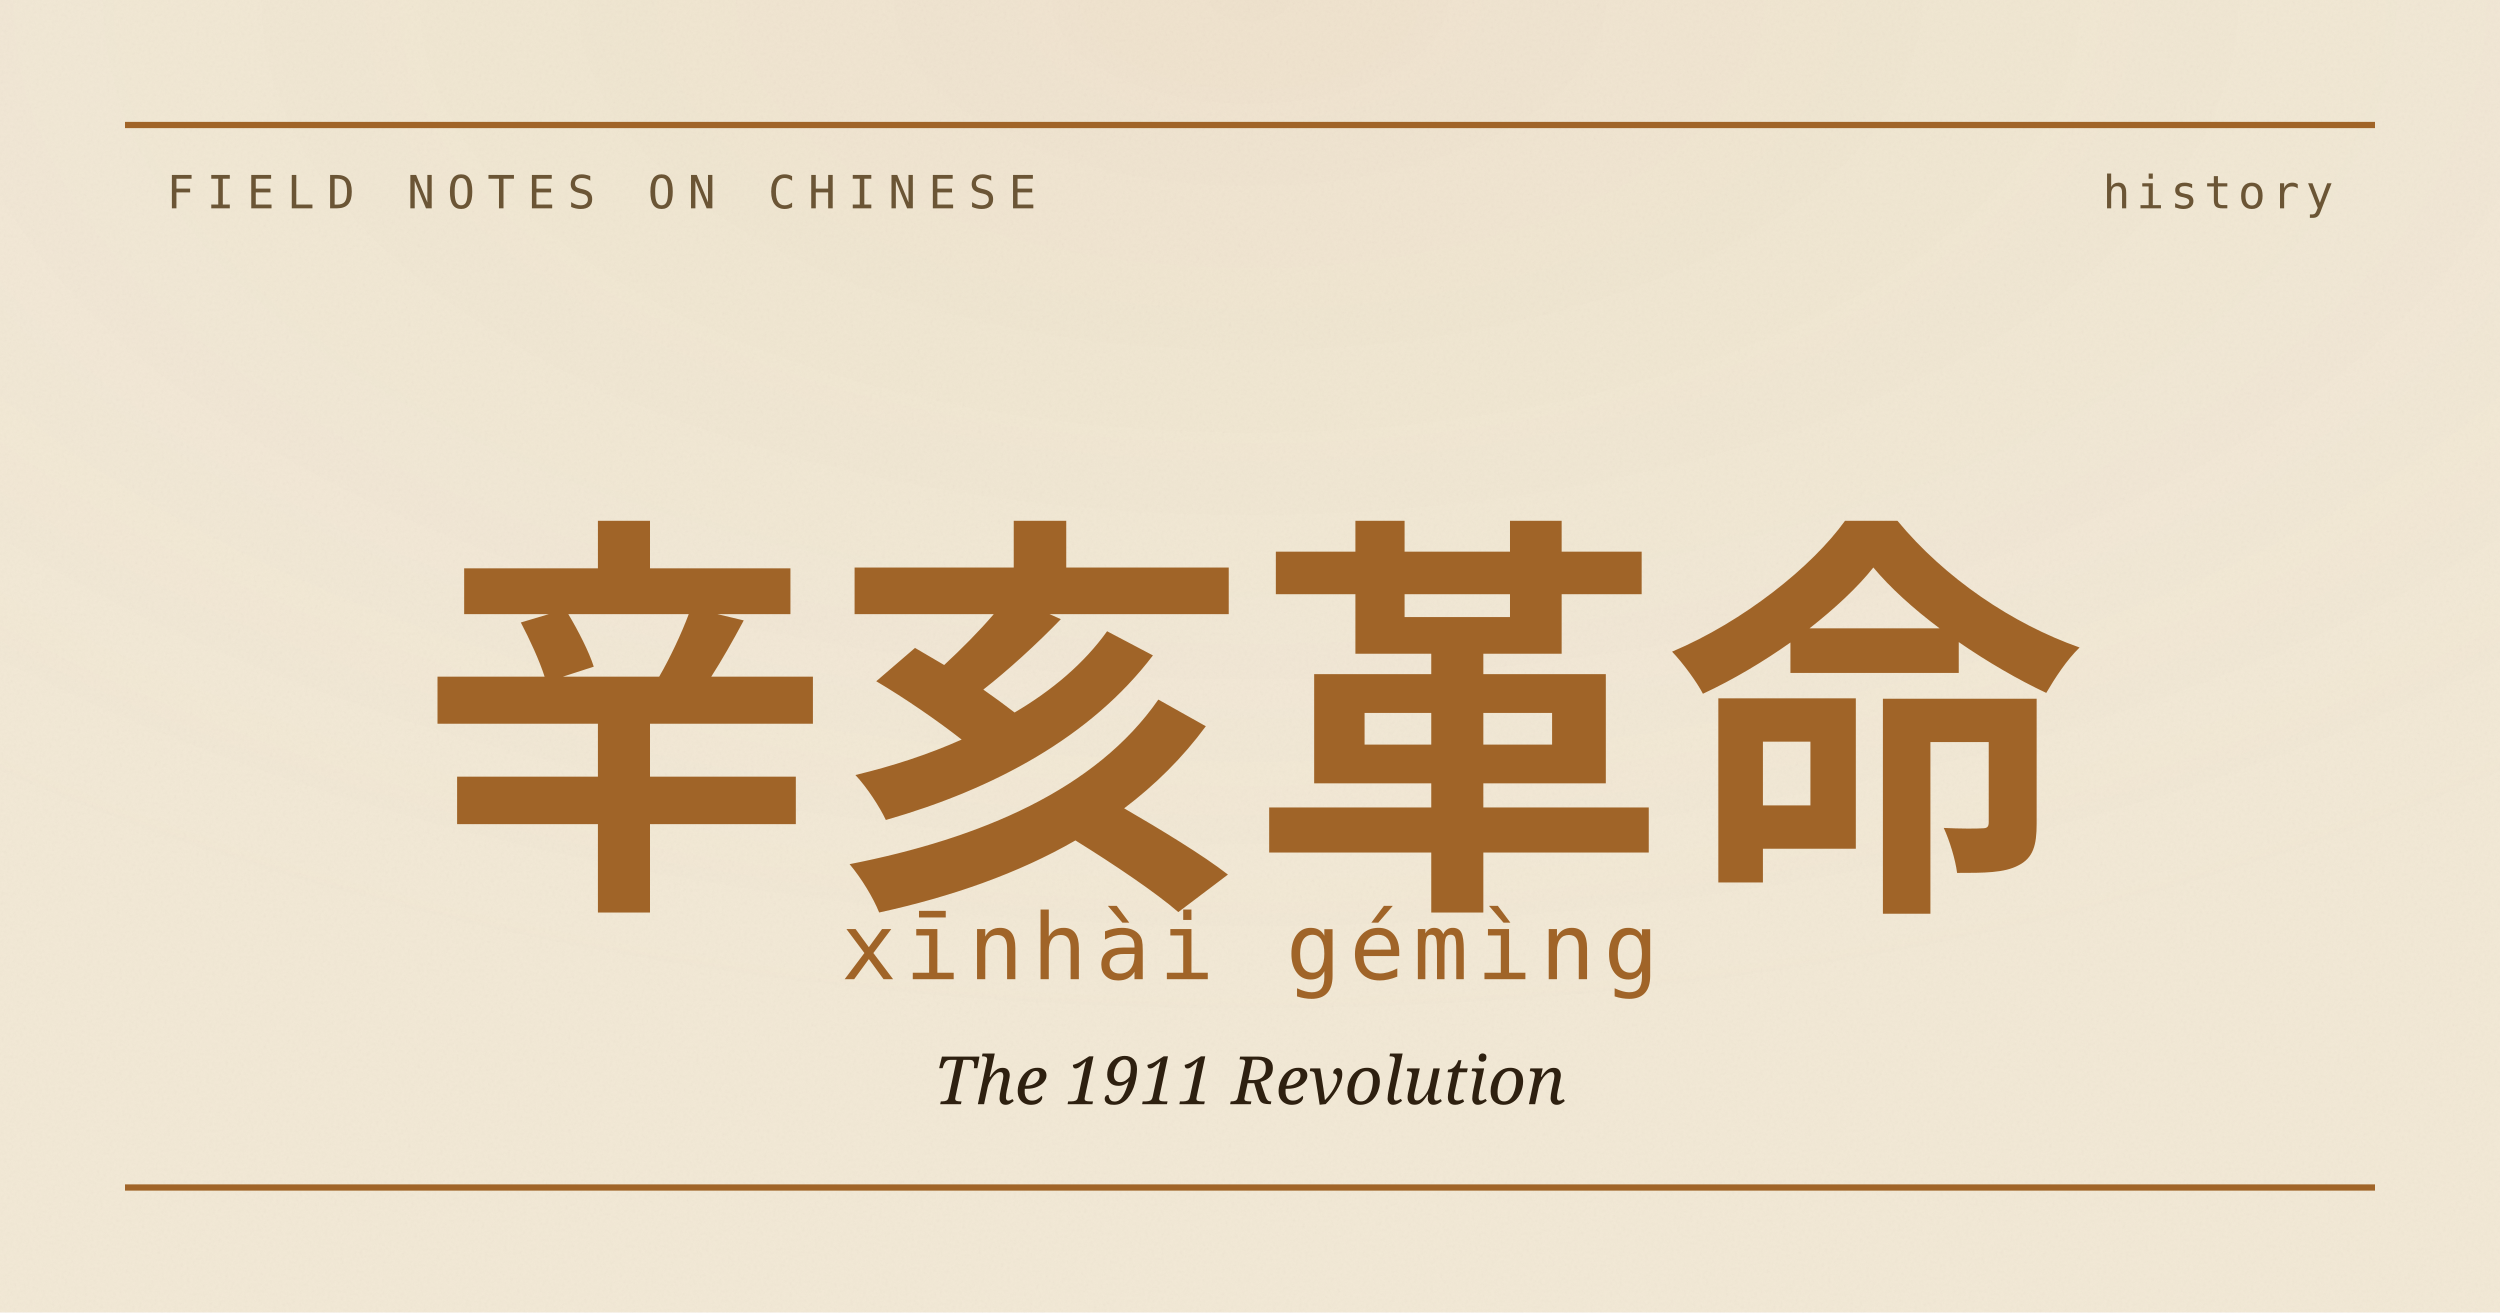
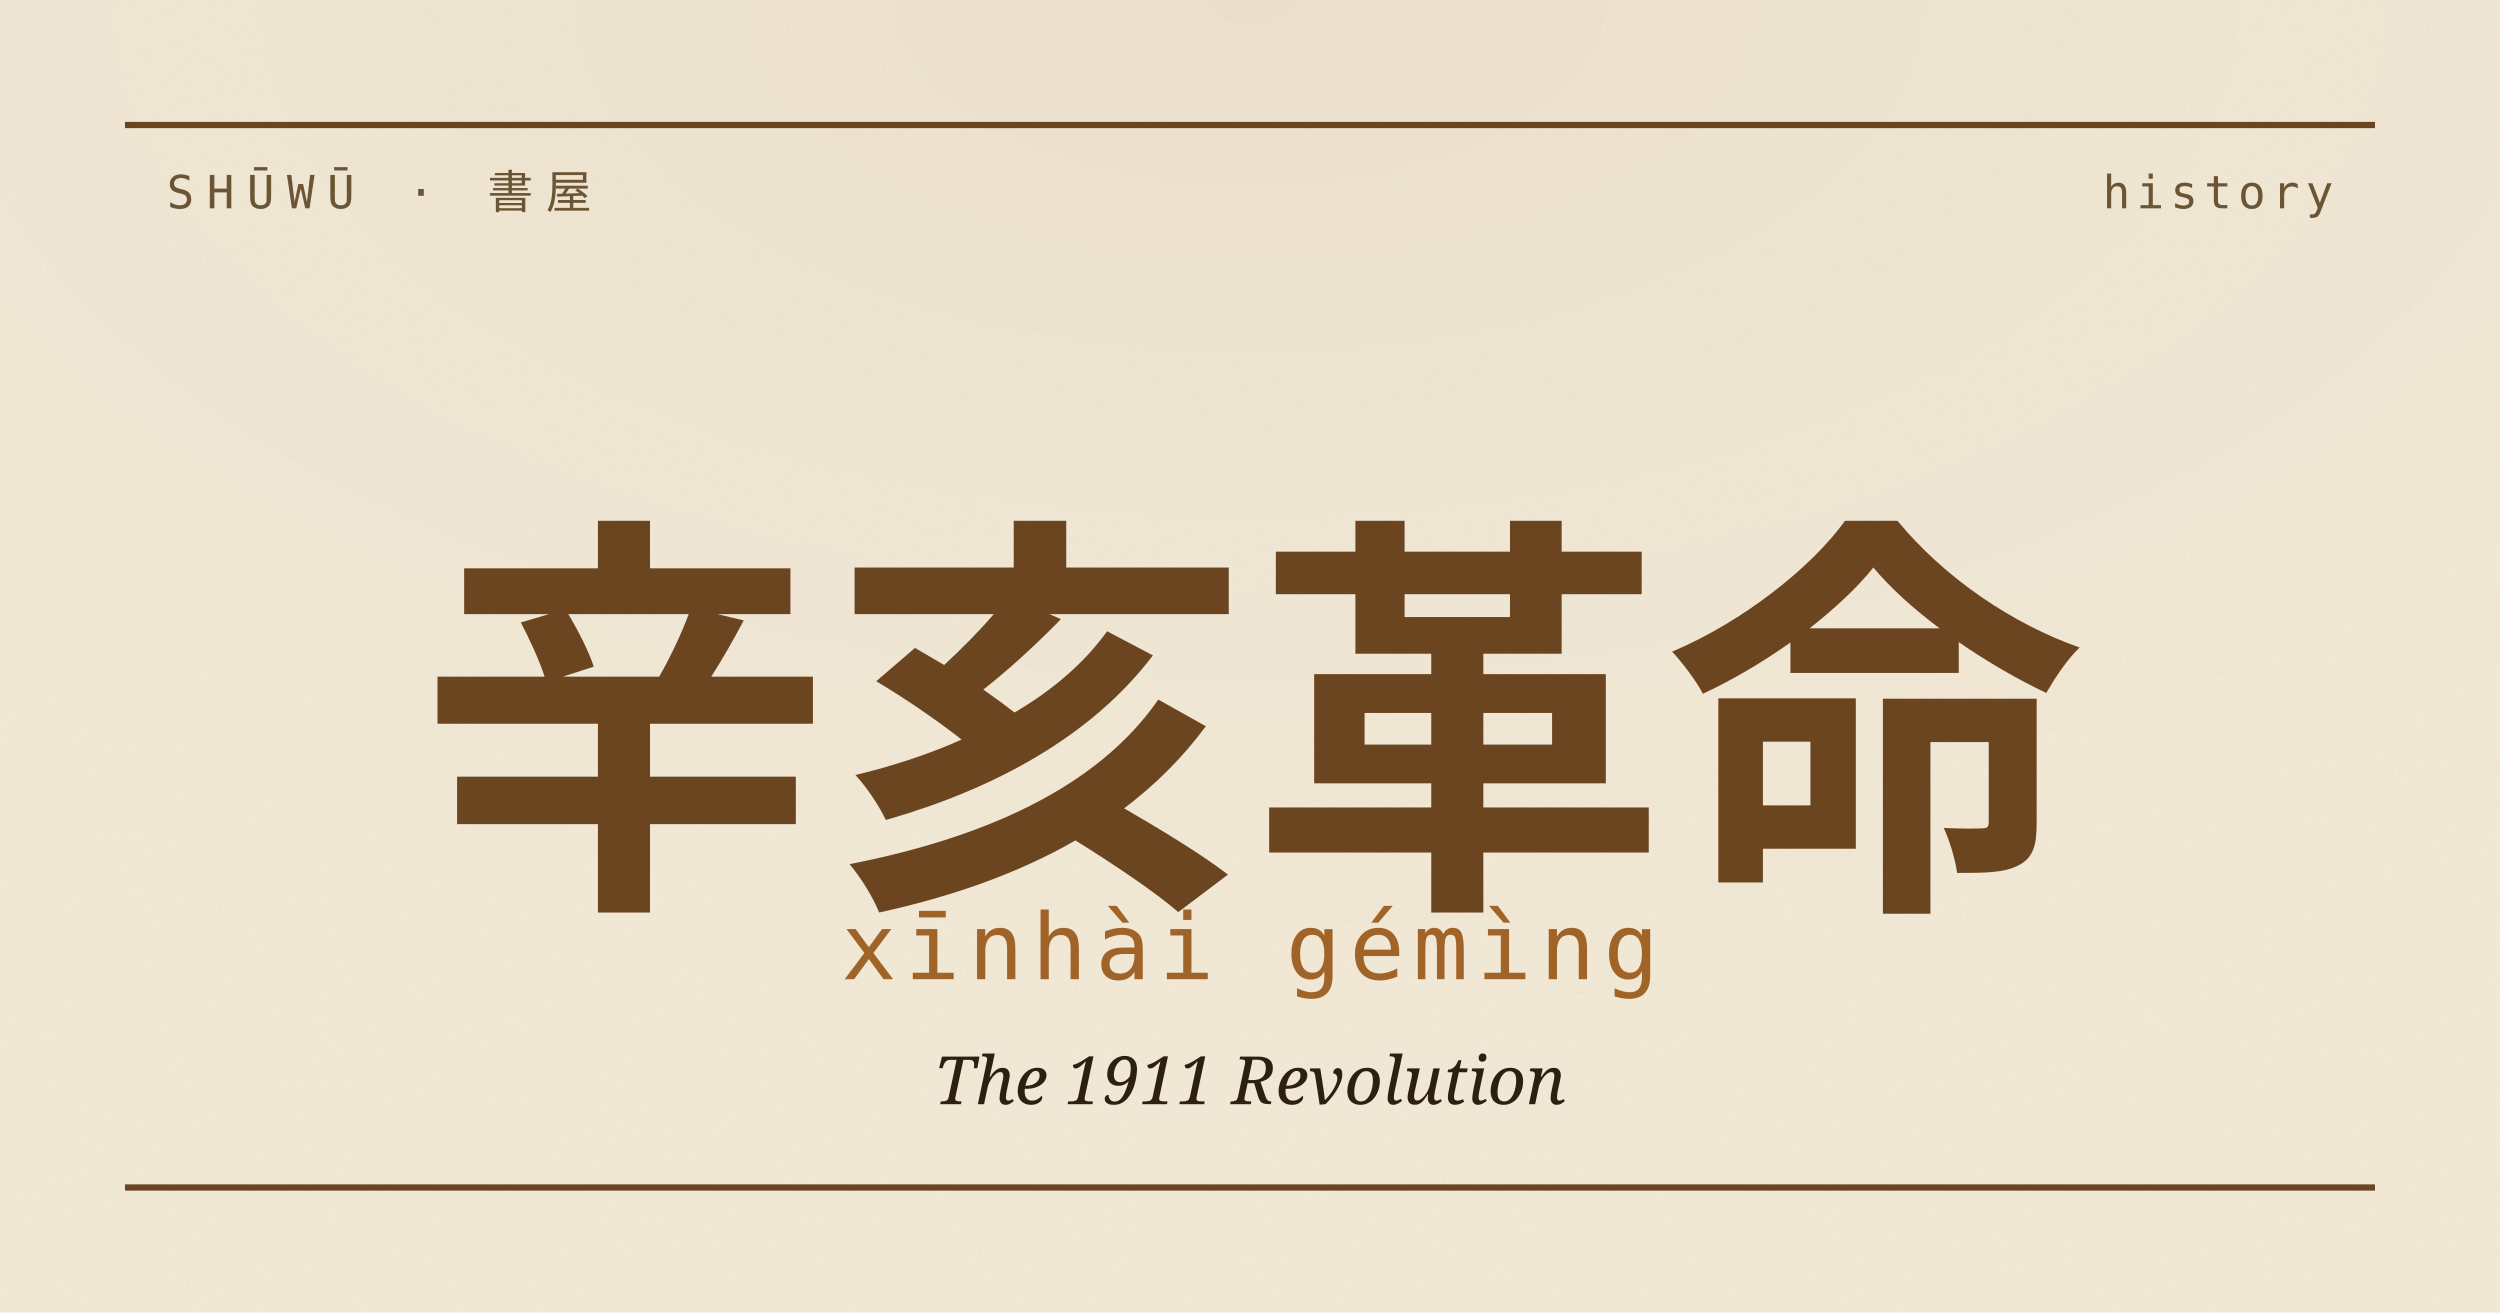
<svg xmlns="http://www.w3.org/2000/svg" viewBox="0 0 1200 630" width="1200" height="630">
  <defs>
    <filter id="paper">
      <feTurbulence type="fractalNoise" baseFrequency="0.65" numOctaves="5" stitchTiles="stitch" />
      <feColorMatrix type="saturate" values="0" />
    </filter>
    <radialGradient id="vignette" cx="50%" cy="0%" r="80%">
-       <stop offset="0%" stop-color="#a06428" stop-opacity="0.05" />
+       <stop offset="0%" stop-color="#6b4420" stop-opacity="0.05" />
      <stop offset="100%" stop-color="#f2e8d5" stop-opacity="0" />
    </radialGradient>
  </defs>
  <rect width="1200" height="630" fill="#f2e8d5" />
  <rect width="1200" height="630" fill="url(#vignette)" />
  <rect width="1200" height="630" filter="url(#paper)" opacity="0.06" />
-   <line x1="60" y1="60" x2="1140" y2="60" stroke="#a06428" stroke-width="3" />
-   <line x1="60" y1="570" x2="1140" y2="570" stroke="#a06428" stroke-width="3" />
-   <text x="80" y="100" font-family="Inconsolata, monospace" font-size="22" letter-spacing="6" fill="#6b5535" text-transform="uppercase">FIELD NOTES ON CHINESE</text>
+   <line x1="60" y1="60" x2="1140" y2="60" stroke="#6b4420" stroke-width="3" />
+   <line x1="60" y1="570" x2="1140" y2="570" stroke="#6b4420" stroke-width="3" />
+   <text x="80" y="100" font-family="Inconsolata, monospace" font-size="22" letter-spacing="6" fill="#6b5535" text-transform="uppercase">SHŪWŪ · 書屋</text>
  <text x="1120" y="100" font-family="Inconsolata, monospace" font-size="22" letter-spacing="3" fill="#6b5535" text-anchor="end">history</text>
-   <text x="600" y="350" font-family="Noto Serif SC, serif" font-size="200" font-weight="700" fill="#a06428" text-anchor="middle" dominant-baseline="middle">辛亥革命</text>
+   <text x="600" y="350" font-family="Noto Serif SC, serif" font-size="200" font-weight="700" fill="#6b4420" text-anchor="middle" dominant-baseline="middle">辛亥革命</text>
  <text x="600" y="470" font-family="Inconsolata, monospace" font-size="44" letter-spacing="4" fill="#a06428" text-anchor="middle">xīnhài gémìng</text>
  <text x="600" y="530" font-family="Cormorant Garamond, Georgia, serif" font-style="italic" font-size="32" fill="#2e2010" text-anchor="middle">The 1911 Revolution</text>
</svg>
